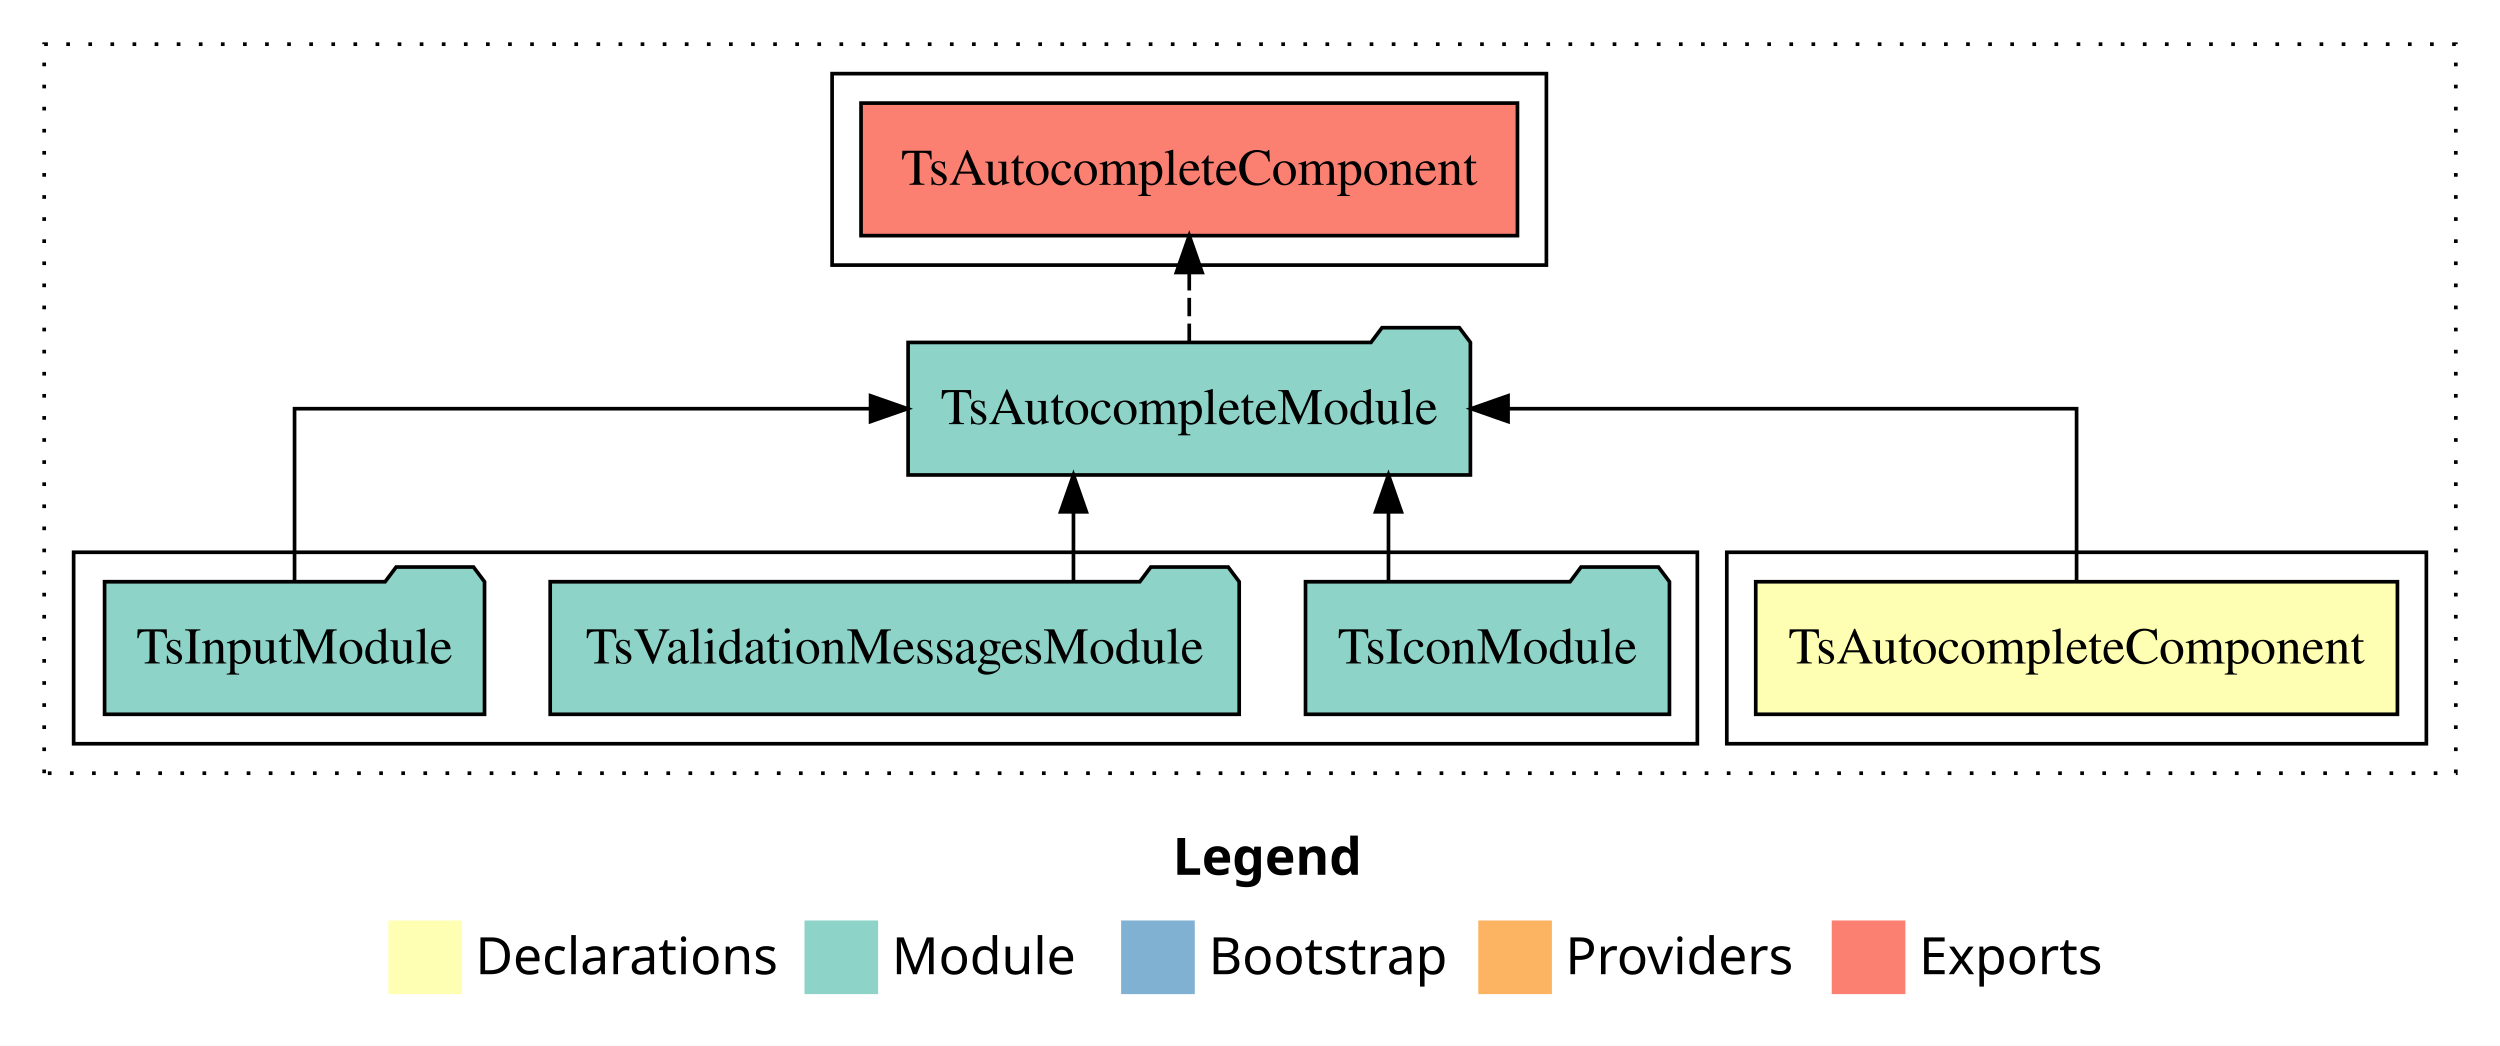
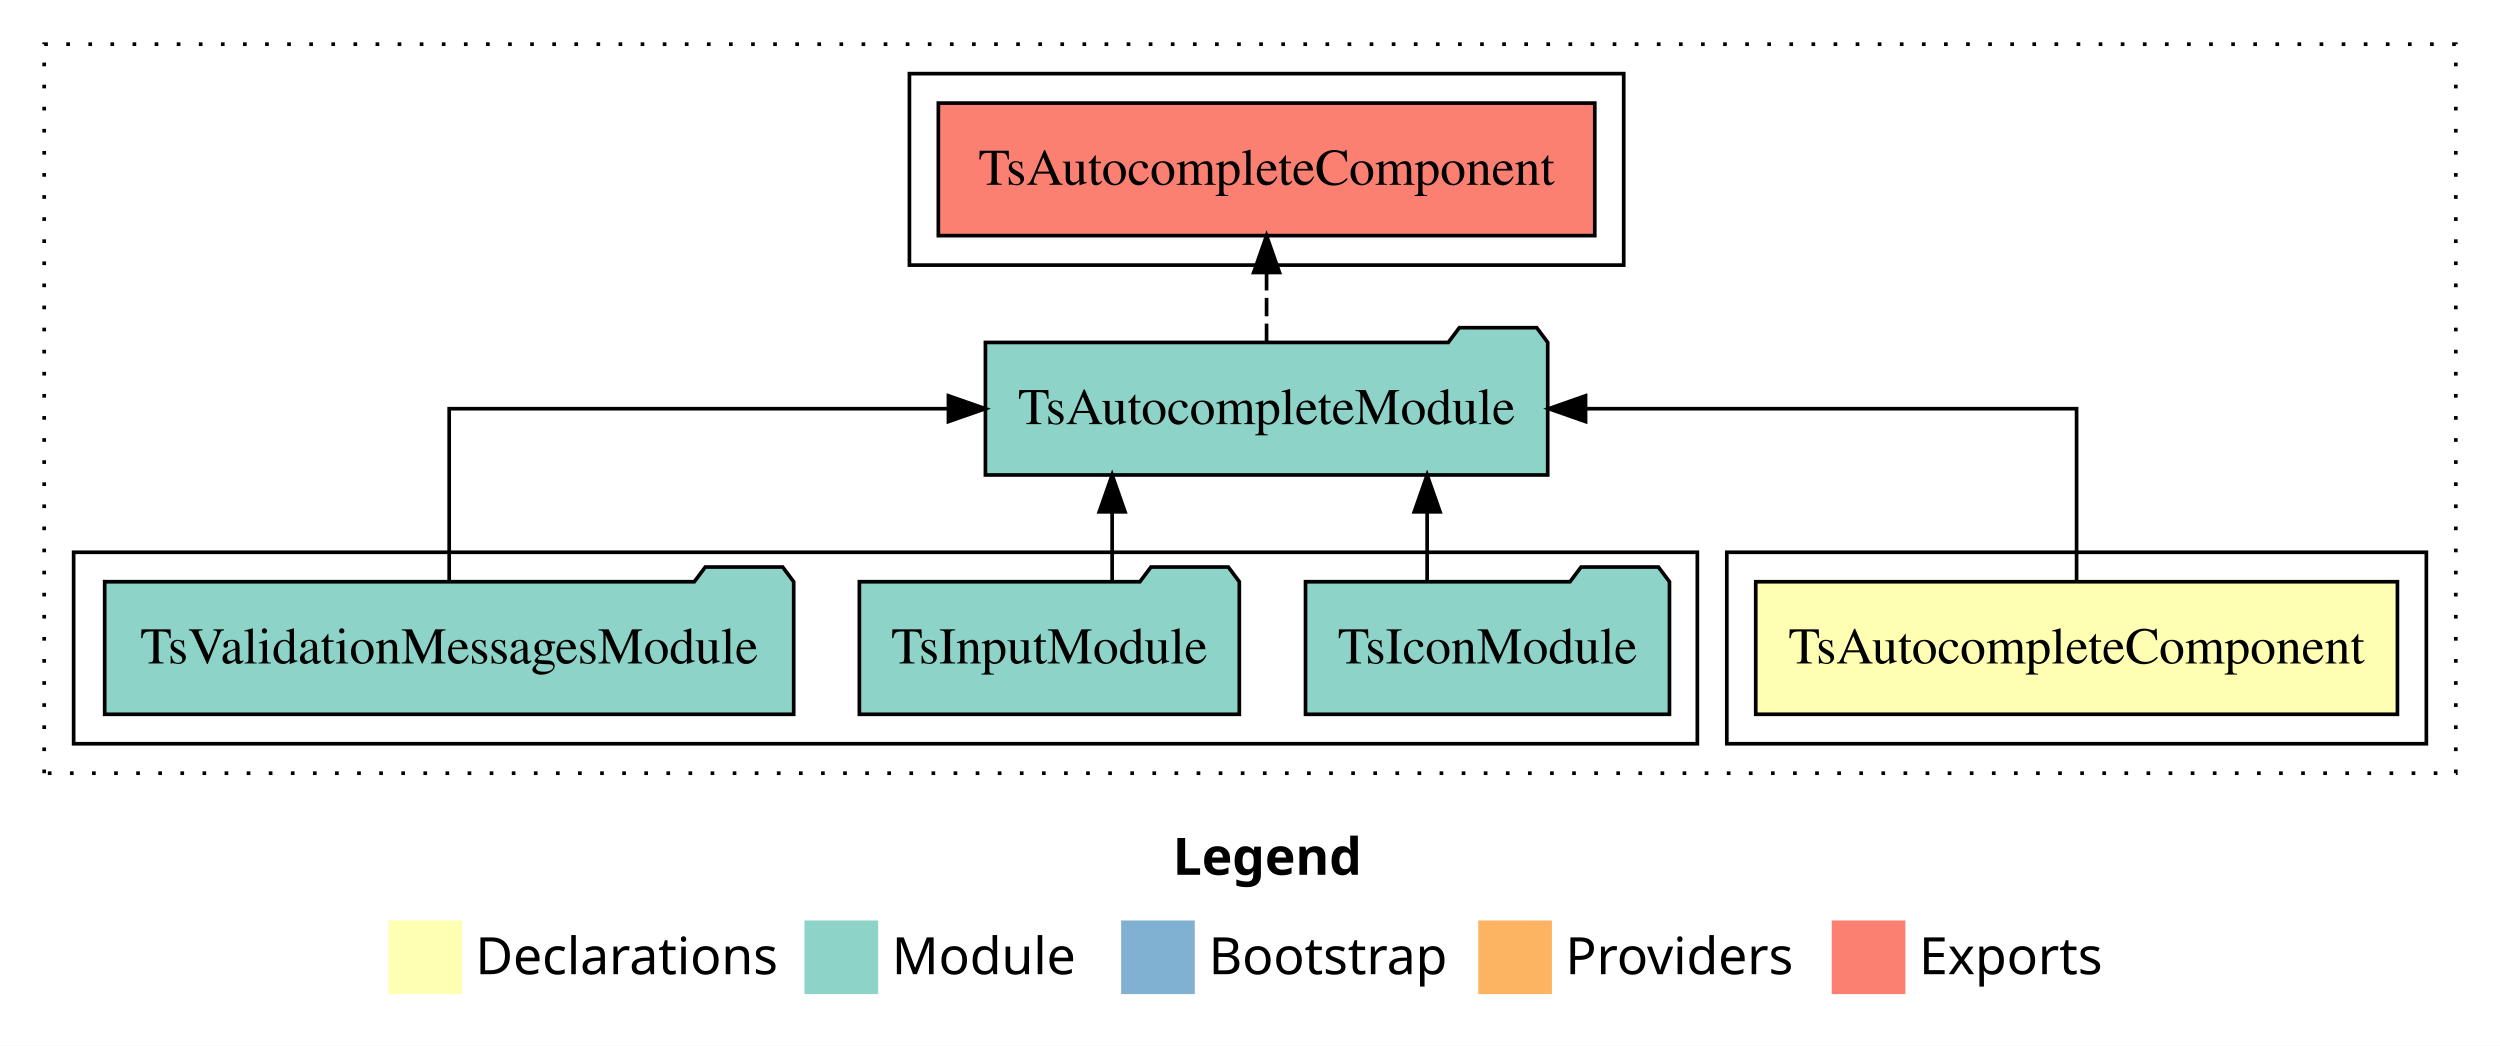
<svg xmlns="http://www.w3.org/2000/svg" width="679pt" height="284pt" viewBox="0.00 0.00 679.00 284.00">
  <g id="graph0" class="graph" transform="scale(1 1) rotate(0) translate(4 280)">
    <polygon fill="#ffffff" stroke="transparent" points="-4,4 -4,-280 675,-280 675,4 -4,4" />
    <text text-anchor="start" x="314.509" y="-42.4" font-family="sans-serif" font-weight="bold" font-size="14.00" fill="#000000">Legend</text>
    <polygon fill="#ffffb3" stroke="transparent" points="101.5,-10 101.5,-30 121.5,-30 121.5,-10 101.5,-10" />
    <text text-anchor="start" x="125.129" y="-15.4" font-family="sans-serif" font-size="14.00" fill="#000000">  Declarations</text>
    <polygon fill="#8dd3c7" stroke="transparent" points="214.5,-10 214.5,-30 234.5,-30 234.5,-10 214.5,-10" />
    <text text-anchor="start" x="238.225" y="-15.4" font-family="sans-serif" font-size="14.00" fill="#000000">  Module</text>
    <polygon fill="#80b1d3" stroke="transparent" points="300.5,-10 300.5,-30 320.5,-30 320.5,-10 300.5,-10" />
    <text text-anchor="start" x="324.281" y="-15.4" font-family="sans-serif" font-size="14.00" fill="#000000">  Bootstrap</text>
    <polygon fill="#fdb462" stroke="transparent" points="397.5,-10 397.5,-30 417.5,-30 417.5,-10 397.5,-10" />
    <text text-anchor="start" x="421.173" y="-15.4" font-family="sans-serif" font-size="14.00" fill="#000000">  Providers</text>
    <polygon fill="#fb8072" stroke="transparent" points="493.5,-10 493.5,-30 513.5,-30 513.5,-10 493.5,-10" />
    <text text-anchor="start" x="517.226" y="-15.4" font-family="sans-serif" font-size="14.00" fill="#000000">  Exports</text>
    <g id="clust1" class="cluster">
      <polygon fill="none" stroke="#000000" stroke-dasharray="1,5" points="8,-70 8,-268 663,-268 663,-70 8,-70" />
    </g>
    <g id="clust2" class="cluster">
      <polygon fill="none" stroke="#000000" points="465,-78 465,-130 655,-130 655,-78 465,-78" />
    </g>
    <g id="clust4" class="cluster">
      <polygon fill="none" stroke="#000000" points="16,-78 16,-130 457,-130 457,-78 16,-78" />
    </g>
    <g id="clust5" class="cluster">
-       <polygon fill="none" stroke="#000000" points="222,-208 222,-260 416,-260 416,-208 222,-208" />
+       <polygon fill="none" stroke="#000000" points="243,-208 243,-260 437,-260 437,-208 243,-208" />
    </g>
    <g id="node1" class="node">
      <polygon fill="#ffffb3" stroke="#000000" points="647.143,-122 472.857,-122 472.857,-86 647.143,-86 647.143,-122" />
      <text text-anchor="middle" x="560" y="-99.8" font-family="Times,serif" font-size="14.00" fill="#000000">TsAutocompleteComponent</text>
    </g>
    <g id="node2" class="node">
-       <polygon fill="#8dd3c7" stroke="#000000" points="395.36,-187 392.36,-191 371.36,-191 368.36,-187 242.64,-187 242.64,-151 395.36,-151 395.36,-187" />
-       <text text-anchor="middle" x="319" y="-164.8" font-family="Times,serif" font-size="14.00" fill="#000000">TsAutocompleteModule</text>
+       <polygon fill="#8dd3c7" stroke="#000000" points="416.36,-187 413.36,-191 392.36,-191 389.36,-187 263.64,-187 263.64,-151 416.36,-151 416.36,-187" />
+       <text text-anchor="middle" x="340" y="-164.8" font-family="Times,serif" font-size="14.00" fill="#000000">TsAutocompleteModule</text>
    </g>
    <g id="edge1" class="edge">
-       <path fill="none" stroke="#000000" d="M560,-122.106C560,-141.339 560,-169 560,-169 560,-169 405.585,-169 405.585,-169" />
-       <polygon fill="#000000" stroke="#000000" points="405.585,-165.5 395.585,-169 405.585,-172.5 405.585,-165.5" />
+       <path fill="none" stroke="#000000" d="M560,-122.106C560,-141.339 560,-169 560,-169 560,-169 426.637,-169 426.637,-169" />
+       <polygon fill="#000000" stroke="#000000" points="426.637,-165.5 416.637,-169 426.636,-172.5 426.637,-165.5" />
    </g>
    <g id="node6" class="node">
-       <polygon fill="#fb8072" stroke="#000000" points="408.142,-252 229.857,-252 229.857,-216 408.142,-216 408.142,-252" />
-       <text text-anchor="middle" x="319" y="-229.8" font-family="Times,serif" font-size="14.00" fill="#000000">TsAutocompleteComponent </text>
+       <polygon fill="#fb8072" stroke="#000000" points="429.142,-252 250.857,-252 250.857,-216 429.142,-216 429.142,-252" />
+       <text text-anchor="middle" x="340" y="-229.8" font-family="Times,serif" font-size="14.00" fill="#000000">TsAutocompleteComponent </text>
    </g>
    <g id="edge5" class="edge">
-       <path fill="none" stroke="#000000" stroke-dasharray="5,2" d="M319,-187.106C319,-187.106 319,-205.991 319,-205.991" />
-       <polygon fill="#000000" stroke="#000000" points="315.5,-205.991 319,-215.991 322.5,-205.991 315.5,-205.991" />
+       <path fill="none" stroke="#000000" stroke-dasharray="5,2" d="M340,-187.106C340,-187.106 340,-205.991 340,-205.991" />
+       <polygon fill="#000000" stroke="#000000" points="336.5,-205.991 340,-215.991 343.5,-205.991 336.5,-205.991" />
    </g>
    <g id="node3" class="node">
      <polygon fill="#8dd3c7" stroke="#000000" points="449.423,-122 446.423,-126 425.423,-126 422.423,-122 350.577,-122 350.577,-86 449.423,-86 449.423,-122" />
      <text text-anchor="middle" x="400" y="-99.8" font-family="Times,serif" font-size="14.00" fill="#000000">TsIconModule</text>
    </g>
    <g id="edge2" class="edge">
-       <path fill="none" stroke="#000000" d="M373.109,-122.106C373.109,-122.106 373.109,-140.991 373.109,-140.991" />
-       <polygon fill="#000000" stroke="#000000" points="369.61,-140.991 373.109,-150.991 376.61,-140.991 369.61,-140.991" />
+       <path fill="none" stroke="#000000" d="M383.609,-122.106C383.609,-122.106 383.609,-140.991 383.609,-140.991" />
+       <polygon fill="#000000" stroke="#000000" points="380.11,-140.991 383.609,-150.991 387.11,-140.991 380.11,-140.991" />
    </g>
    <g id="node4" class="node">
-       <polygon fill="#8dd3c7" stroke="#000000" points="332.567,-122 329.567,-126 308.567,-126 305.567,-122 145.433,-122 145.433,-86 332.567,-86 332.567,-122" />
-       <text text-anchor="middle" x="239" y="-99.8" font-family="Times,serif" font-size="14.00" fill="#000000">TsValidationMessagesModule</text>
+       <polygon fill="#8dd3c7" stroke="#000000" points="332.598,-122 329.598,-126 308.598,-126 305.598,-122 229.402,-122 229.402,-86 332.598,-86 332.598,-122" />
+       <text text-anchor="middle" x="281" y="-99.8" font-family="Times,serif" font-size="14.00" fill="#000000">TsInputModule</text>
    </g>
    <g id="edge3" class="edge">
-       <path fill="none" stroke="#000000" d="M287.552,-122.106C287.552,-122.106 287.552,-140.991 287.552,-140.991" />
-       <polygon fill="#000000" stroke="#000000" points="284.052,-140.991 287.552,-150.991 291.052,-140.991 284.052,-140.991" />
+       <path fill="none" stroke="#000000" d="M298.06,-122.106C298.06,-122.106 298.06,-140.991 298.06,-140.991" />
+       <polygon fill="#000000" stroke="#000000" points="294.56,-140.991 298.06,-150.991 301.56,-140.991 294.56,-140.991" />
    </g>
    <g id="node5" class="node">
-       <polygon fill="#8dd3c7" stroke="#000000" points="127.598,-122 124.598,-126 103.598,-126 100.598,-122 24.402,-122 24.402,-86 127.598,-86 127.598,-122" />
-       <text text-anchor="middle" x="76" y="-99.8" font-family="Times,serif" font-size="14.00" fill="#000000">TsInputModule</text>
+       <polygon fill="#8dd3c7" stroke="#000000" points="211.567,-122 208.567,-126 187.567,-126 184.567,-122 24.433,-122 24.433,-86 211.567,-86 211.567,-122" />
+       <text text-anchor="middle" x="118" y="-99.8" font-family="Times,serif" font-size="14.00" fill="#000000">TsValidationMessagesModule</text>
    </g>
    <g id="edge4" class="edge">
-       <path fill="none" stroke="#000000" d="M76,-122.106C76,-141.339 76,-169 76,-169 76,-169 232.447,-169 232.447,-169" />
-       <polygon fill="#000000" stroke="#000000" points="232.447,-172.5 242.447,-169 232.447,-165.5 232.447,-172.5" />
+       <path fill="none" stroke="#000000" d="M118,-122.106C118,-141.339 118,-169 118,-169 118,-169 253.6,-169 253.6,-169" />
+       <polygon fill="#000000" stroke="#000000" points="253.6,-172.5 263.6,-169 253.6,-165.5 253.6,-172.5" />
    </g>
  </g>
</svg>
